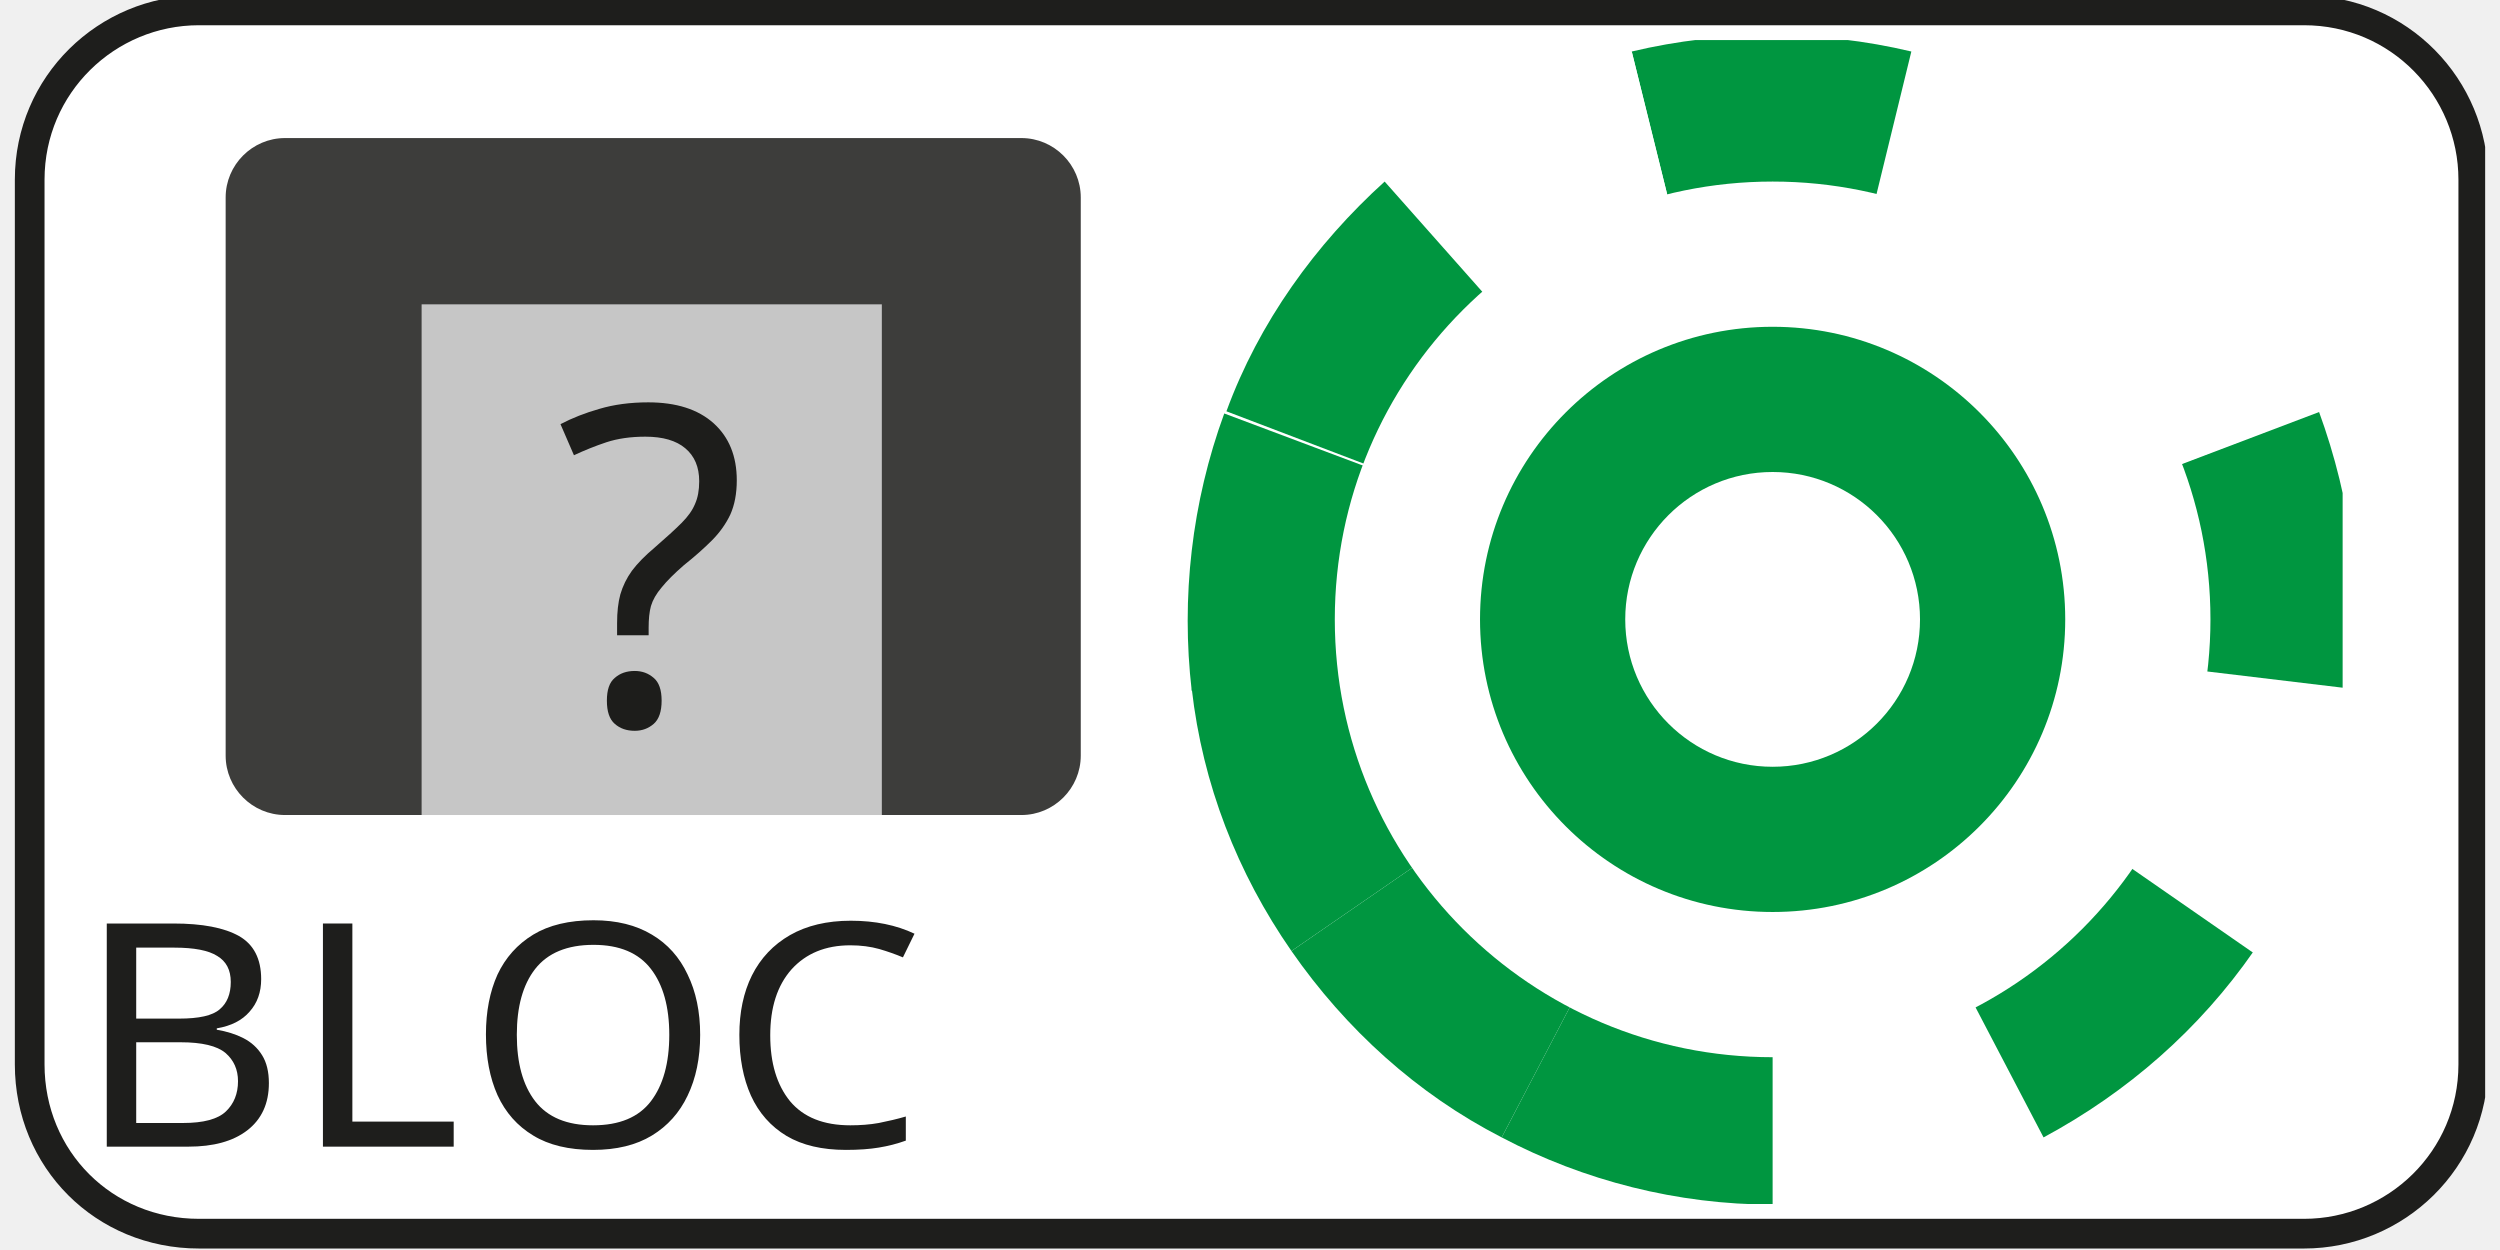
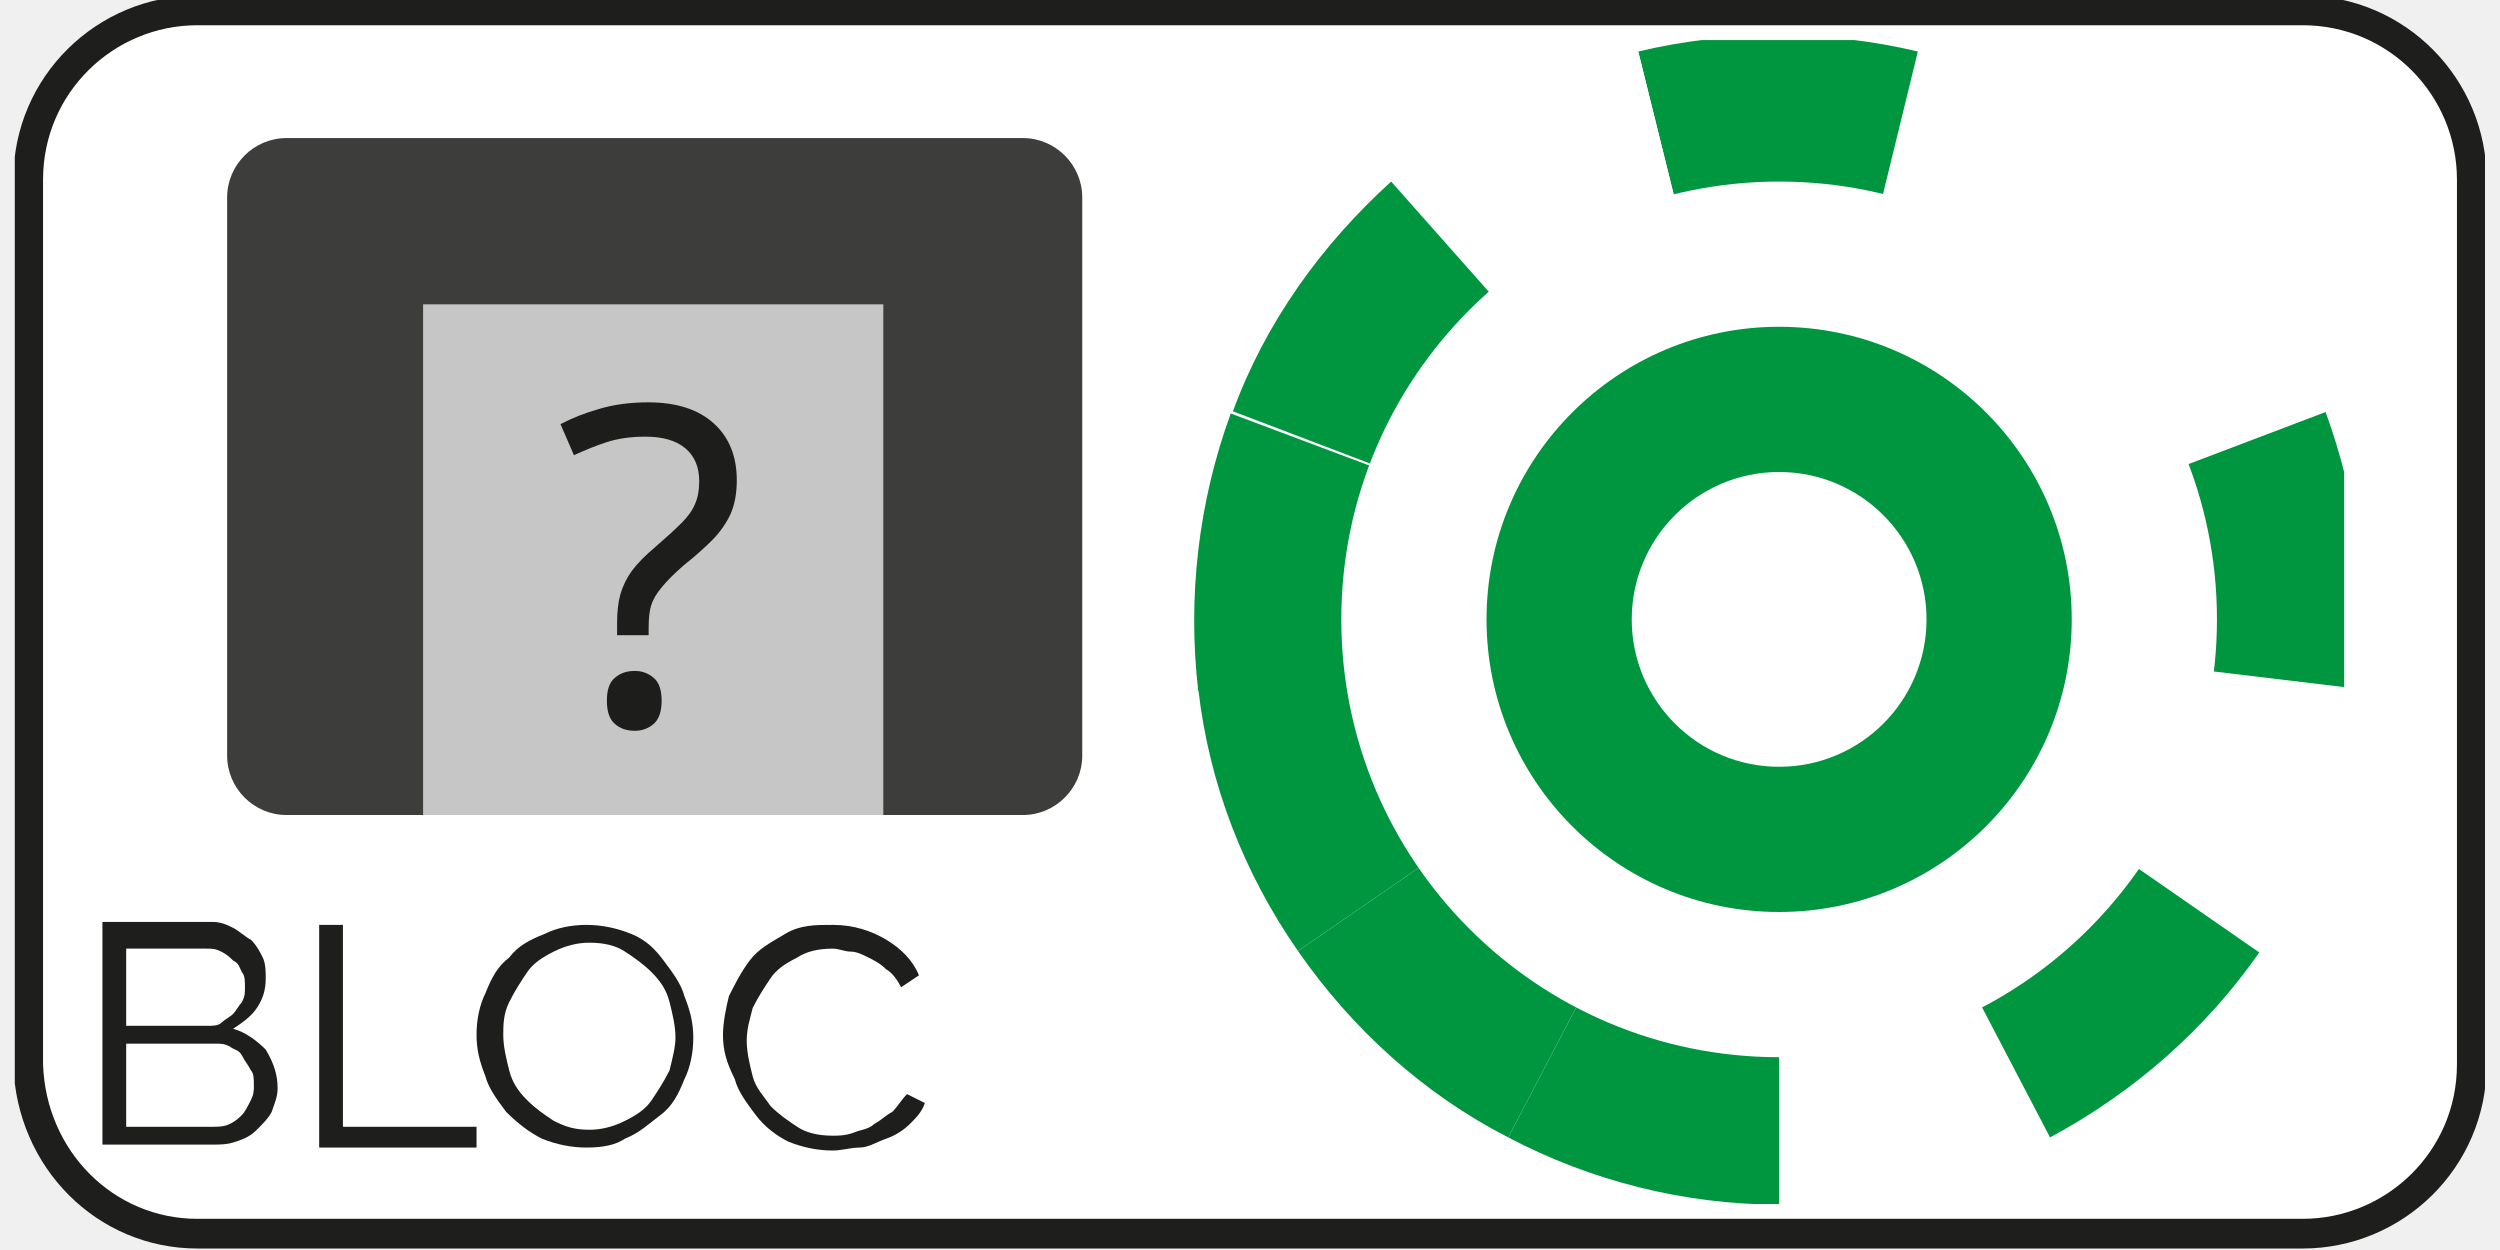
- <svg xmlns="http://www.w3.org/2000/svg" xmlns:xlink="http://www.w3.org/1999/xlink" version="1.1" id="Calque_2_1_" x="0px" y="0px" viewBox="0 0 83.2 42.1" style="enable-background:new 0 0 83.2 42.1;" xml:space="preserve" width="1200px" height="600px">
+ <svg xmlns="http://www.w3.org/2000/svg" xmlns:xlink="http://www.w3.org/1999/xlink" version="1.1" id="Calque_2_1_" x="0px" y="0px" viewBox="0 0 1200 600" style="enable-background:new 0 0 1200 600;" xml:space="preserve">
  <style type="text/css">
	.st0{fill:#FFFFFF;}
	.st1{fill:#009640;}
	.st2{fill:#FFFFFF;stroke:#1E1E1C;stroke-miterlimit:10;}
- 	.st3{fill:#3D3D3B;}
- 	.st4{fill:#C6C6C6;}
- 	.st5{clip-path:url(#SVGID_2_);}
+ 	.st3{enable-background:new    ;}
+ 	.st4{fill:#1E1E1C;}
+ 	.st5{fill:#3D3D3B;}
+ 	.st6{fill:#C6C6C6;}
+ 	.st7{clip-path:url(#SVGID_2_);}
+ 	.st8{clip-path:url(#SVGID_4_);}
</style>
  <symbol id="_181" viewBox="-27 -27 54 54">
-     <circle id="circle841_3_" class="st0" cx="0" cy="0" r="27" />
-     <path id="path843_3_" class="st0" d="M-12.6-23.9C-8.7-25.9-4.4-27,0-27V0L-12.6-23.9z" />
-     <path id="path845_3_" class="st1" d="M-22.2-15.3c2.5-3.6,5.8-6.5,9.7-8.6L0,0L-22.2-15.3z" />
-     <path id="path847_3_" class="st0" d="M-26.8-3.3c0.5-4.3,2.1-8.5,4.6-12.1L0,0L-26.8-3.3z" />
-     <path id="path849_3_" class="st1" d="M-25.2,9.6c-1.5-4.1-2.1-8.5-1.5-12.8L0,0L-25.2,9.6z" />
-     <path id="path851_3_" class="st0" d="M-17.9,20.2c-3.3-2.9-5.8-6.5-7.4-10.6L0,0L-17.9,20.2z" />
-     <path id="path853_3_" class="st0" d="M-6.5,26.2c-4.2-1-8.2-3.1-11.4-6L0,0L-6.5,26.2z" />
-     <path id="path855_3_" class="st1" d="M6.5,26.2c-4.2,1-8.7,1-12.9,0L0,0L6.5,26.2z" />
-     <path id="path857_3_" class="st0" d="M17.9,20.2c-3.3,2.9-7.2,5-11.4,6L0,0L17.9,20.2z" />
-     <path id="path859_3_" class="st1" d="M25.2,9.6c-1.5,4.1-4.1,7.7-7.3,10.6L0,0L25.2,9.6z" />
-     <path id="path861_3_" class="st1" d="M26.8-3.3c0.5,4.3,0,8.7-1.5,12.8L0,0L26.8-3.3z" />
-     <path id="path863_3_" class="st1" d="M22.2-15.3c2.5,3.6,4.1,7.7,4.6,12.1L0,0L22.2-15.3z" />
-     <path id="path865_3_" class="st1" d="M12.5-23.9c3.9,2,7.2,5,9.7,8.6L0,0L12.5-23.9z" />
-     <path id="path867_3_" class="st1" d="M0-27c4.4,0,8.7,1.1,12.5,3.1L0,0V-27z" />
-     <circle id="circle869_3_" class="st0" cx="0" cy="0" r="20.2" />
-     <circle id="circle871_3_" class="st1" cx="0" cy="0" r="13.5" />
-     <circle id="circle873_3_" class="st0" cx="0" cy="0" r="6.8" />
+     <circle id="circle841_1_" class="st0" cx="0" cy="0" r="27" />
+     <path id="path843_1_" class="st0" d="M-12.6-23.9C-8.7-25.9-4.4-27,0-27V0L-12.6-23.9z" />
+     <path id="path845_1_" class="st1" d="M-22.2-15.3c2.5-3.6,5.8-6.5,9.7-8.6L0,0L-22.2-15.3z" />
+     <path id="path847_1_" class="st0" d="M-26.8-3.3c0.5-4.3,2.1-8.5,4.6-12.1L0,0L-26.8-3.3z" />
+     <path id="path849_1_" class="st1" d="M-25.2,9.6c-1.5-4.1-2.1-8.5-1.5-12.8L0,0L-25.2,9.6z" />
+     <path id="path851_1_" class="st0" d="M-17.9,20.2c-3.3-2.9-5.8-6.5-7.4-10.6L0,0L-17.9,20.2z" />
+     <path id="path853_1_" class="st0" d="M-6.5,26.2c-4.2-1-8.2-3.1-11.4-6L0,0L-6.5,26.2z" />
+     <path id="path855_1_" class="st1" d="M6.5,26.2c-4.2,1-8.7,1-12.9,0L0,0L6.5,26.2z" />
+     <path id="path857_1_" class="st0" d="M17.9,20.2c-3.3,2.9-7.2,5-11.4,6L0,0L17.9,20.2z" />
+     <path id="path859_1_" class="st1" d="M25.2,9.6c-1.5,4.1-4.1,7.7-7.3,10.6L0,0L25.2,9.6z" />
+     <path id="path861_1_" class="st1" d="M26.8-3.3c0.5,4.3,0,8.7-1.5,12.8L0,0L26.8-3.3z" />
+     <path id="path863_1_" class="st1" d="M22.2-15.3c2.5,3.6,4.1,7.7,4.6,12.1L0,0L22.2-15.3z" />
+     <path id="path865_1_" class="st1" d="M12.5-23.9c3.9,2,7.2,5,9.7,8.6L0,0L12.5-23.9z" />
+     <path id="path867_1_" class="st1" d="M0-27c4.4,0,8.7,1.1,12.5,3.1L0,0V-27z" />
+     <circle id="circle869_1_" class="st0" cx="0" cy="0" r="20.2" />
+     <circle id="circle871_1_" class="st1" cx="0" cy="0" r="13.5" />
+     <circle id="circle873_1_" class="st0" cx="0" cy="0" r="6.8" />
  </symbol>
-   <symbol id="Condition_Any" viewBox="-41.6 -21 83.2 42.1">
-     <path class="st2" d="M-35.4-20.5h70.9c3.1,0,5.7,2.5,5.7,5.7v29.8c0,3.1-2.5,5.7-5.7,5.7h-70.9c-3.1,0-5.7-2.5-5.7-5.7v-29.8   C-41.1-18-38.6-20.5-35.4-20.5z" />
+   <symbol id="Condition_Any" viewBox="-41.7 -21.1 83.3 42.2">
+     <path class="st2" d="M-35.5-20.6h70.9c3.1,0,5.7,2.5,5.7,5.7v29.8c0,3.1-2.5,5.7-5.7,5.7h-70.9c-3.1,0-5.7-2.5-5.7-5.7v-29.8   C-41.1-18.1-38.6-20.6-35.5-20.6z" />
    <g>
-       <text transform="matrix(1.04 0 0 -1 -39.5601 -17.5693)" style="fill:#1E1E1C; font-family:'Raleway-Regular'; font-size:10.51px;">B</text>
-       <text transform="matrix(1.04 0 0 -1 -32.2798 -17.5693)" style="fill:#1E1E1C; font-family:'Raleway-Regular'; font-size:10.51px;">L</text>
-       <text transform="matrix(1.04 0 0 -1 -26.3999 -17.5693)" style="fill:#1E1E1C; font-family:'Raleway-Regular'; font-size:10.51px;">OC</text>
+       <g class="st3">
+         <path class="st4" d="M-32.8-15.7c0-0.3-0.1-0.5-0.2-0.8c-0.1-0.2-0.3-0.4-0.5-0.6s-0.4-0.3-0.7-0.4s-0.5-0.1-0.8-0.1h-3.7v7.5     h3.7c0.3,0,0.5-0.1,0.7-0.2s0.4-0.3,0.6-0.4c0.2-0.2,0.3-0.4,0.4-0.6s0.1-0.5,0.1-0.7c0-0.4-0.1-0.7-0.3-1s-0.5-0.5-0.8-0.7     c0.4-0.1,0.8-0.4,1.1-0.7C-32.9-14.9-32.8-15.3-32.8-15.7z M-37.9-10.8v-2.8h2.7c0.2,0,0.4,0,0.5,0.1s0.3,0.2,0.4,0.3     c0.1,0.1,0.2,0.3,0.3,0.4c0.1,0.2,0.1,0.3,0.1,0.5c0,0.2,0,0.4-0.1,0.5c-0.1,0.2-0.1,0.3-0.3,0.4c-0.1,0.1-0.2,0.2-0.4,0.3     c-0.2,0.1-0.3,0.1-0.5,0.1H-37.9z M-33.6-15.6c0,0.2,0,0.4-0.1,0.5c-0.1,0.2-0.2,0.3-0.3,0.5s-0.3,0.2-0.4,0.3     c-0.2,0.1-0.3,0.1-0.5,0.1h-3V-17h2.9c0.2,0,0.4,0,0.6,0.1c0.2,0.1,0.3,0.2,0.4,0.3c0.1,0.1,0.2,0.3,0.3,0.5     S-33.6-15.8-33.6-15.6z" />
+       </g>
+       <g class="st3">
+         <path class="st4" d="M-31.4-17.7v7.5h0.8V-17h4.5v-0.7H-31.4z" />
+       </g>
+       <g class="st3">
+         <path class="st4" d="M-22.4-17.7c-0.5,0-1,0.1-1.5,0.3c-0.4,0.2-0.8,0.5-1.2,0.9c-0.3,0.4-0.6,0.8-0.7,1.2     c-0.2,0.5-0.3,0.9-0.3,1.4c0,0.5,0.1,1,0.3,1.4c0.2,0.5,0.4,0.9,0.8,1.2c0.3,0.4,0.7,0.6,1.2,0.8c0.4,0.2,0.9,0.3,1.4,0.3     c0.5,0,1-0.1,1.5-0.3s0.8-0.5,1.1-0.9c0.3-0.4,0.6-0.8,0.7-1.2c0.2-0.5,0.3-0.9,0.3-1.4c0-0.5-0.1-1-0.3-1.4     c-0.2-0.5-0.4-0.9-0.8-1.2s-0.7-0.6-1.2-0.8C-21.4-17.6-21.8-17.7-22.4-17.7z M-25.2-13.9c0-0.4,0.1-0.8,0.2-1.2     c0.1-0.4,0.3-0.7,0.6-1c0.3-0.3,0.6-0.5,0.9-0.7c0.4-0.2,0.7-0.3,1.2-0.3c0.4,0,0.8,0.1,1.2,0.3c0.4,0.2,0.7,0.4,0.9,0.7     c0.2,0.3,0.4,0.6,0.6,1c0.1,0.4,0.2,0.8,0.2,1.1c0,0.4-0.1,0.8-0.2,1.2c-0.1,0.4-0.3,0.7-0.6,1c-0.3,0.3-0.6,0.5-0.9,0.7     c-0.3,0.2-0.7,0.3-1.2,0.3c-0.4,0-0.8-0.1-1.2-0.3c-0.4-0.2-0.7-0.4-0.9-0.7c-0.2-0.3-0.4-0.6-0.6-1S-25.2-13.6-25.2-13.9z" />
+         <path class="st4" d="M-17.8-13.9c0,0.4,0.1,0.9,0.2,1.3c0.2,0.4,0.4,0.8,0.7,1.2s0.7,0.6,1.2,0.9s1,0.3,1.6,0.3     c0.7,0,1.3-0.2,1.8-0.5c0.5-0.3,0.9-0.7,1.1-1.2l-0.6-0.4c-0.1,0.2-0.3,0.5-0.5,0.6c-0.2,0.2-0.4,0.3-0.6,0.4     c-0.2,0.1-0.4,0.2-0.6,0.2c-0.2,0-0.4,0.1-0.6,0.1c-0.5,0-0.9-0.1-1.2-0.3c-0.4-0.2-0.7-0.4-0.9-0.7c-0.2-0.3-0.4-0.6-0.6-1     c-0.1-0.4-0.2-0.7-0.2-1.1c0-0.4,0.1-0.8,0.2-1.2c0.1-0.4,0.4-0.7,0.6-1c0.3-0.3,0.6-0.5,0.9-0.7s0.7-0.3,1.2-0.3     c0.2,0,0.4,0,0.7,0.1c0.2,0.1,0.5,0.1,0.7,0.3c0.2,0.1,0.4,0.3,0.6,0.4c0.2,0.2,0.3,0.4,0.5,0.6l0.6-0.3     c-0.1-0.3-0.3-0.5-0.5-0.7c-0.2-0.2-0.5-0.4-0.8-0.5c-0.3-0.1-0.6-0.3-0.9-0.3s-0.6-0.1-0.9-0.1c-0.5,0-1,0.1-1.5,0.3     c-0.4,0.2-0.8,0.5-1.1,0.9c-0.3,0.4-0.6,0.8-0.7,1.2C-17.7-14.8-17.8-14.4-17.8-13.9z" />
+       </g>
    </g>
-     <path class="st3" d="M-32.5-6.4h24.8c1.1,0,2,0.9,2,2v18.8c0,1.1-0.9,2-2,2h-24.8c-1.1,0-2-0.9-2-2V-4.4   C-34.5-5.5-33.6-6.4-32.5-6.4z" />
-     <rect x="-27.9" y="-6.4" class="st4" width="15.5" height="17.2" />
-     <text transform="matrix(1 0 0 -1 -23.4102 -3.3604)" style="fill:#1D1D1B; font-family:'Raleway-ExtraBold'; font-size:15px;">?</text>
+     <path class="st5" d="M-32.5-6.5h24.8c1.1,0,2,0.9,2,2v18.8c0,1.1-0.9,2-2,2h-24.8c-1.1,0-2-0.9-2-2V-4.5   C-34.5-5.6-33.6-6.5-32.5-6.5z" />
+     <rect x="-27.9" y="-6.5" class="st6" width="15.5" height="17.2" />
+     <text transform="matrix(1 0 0 -1 -23.46 -3.46)" style="fill:#1D1D1B; font-family:'Raleway-ExtraBold'; font-size:15px;">?</text>
    <g>
-       <defs>
-         <rect id="SVGID_1_" x="-2.6" y="-19.7" width="39.4" height="39.4" />
-       </defs>
-       <clipPath id="SVGID_2_">
-         <use xlink:href="#SVGID_1_" style="overflow:visible;" />
-       </clipPath>
-       <g class="st5">
-         <g>
-           <defs>
-             <rect id="SVGID_3_" x="-2.4" y="-19.5" width="39.4" height="39.4" />
-           </defs>
-           <clipPath id="SVGID_4_">
-             <use xlink:href="#SVGID_3_" style="overflow:visible;" />
-           </clipPath>
-           <g transform="matrix(1 0 0 1 0 1.490116e-08)" style="clip-path:url(#SVGID_4_);">
-             <use xlink:href="#_181" width="54" height="54" x="-27" y="-27" transform="matrix(-0.73 0 0 0.73 17.602 0.1891)" style="overflow:visible;" />
+       <g>
+         <defs>
+           <rect id="SVGID_1_" x="-2.6" y="-19.8" width="39.4" height="39.4" />
+         </defs>
+         <clipPath id="SVGID_2_">
+           <use xlink:href="#SVGID_1_" style="overflow:visible;" />
+         </clipPath>
+         <g class="st7">
+           <g>
+             <g>
+               <defs>
+                 <rect id="SVGID_3_" x="-2.4" y="-19.6" width="39.4" height="39.4" />
+               </defs>
+               <clipPath id="SVGID_4_">
+                 <use xlink:href="#SVGID_3_" style="overflow:visible;" />
+               </clipPath>
+               <g transform="matrix(1 0 0 1 0 1.490116e-08)" class="st8">
+                 <g>
+                   <defs>
+                     <rect id="SVGID_5_" x="-2.2" y="-19.6" width="39.4" height="39.4" />
+                   </defs>
+                   <clipPath id="SVGID_6_">
+                     <use xlink:href="#SVGID_5_" style="overflow:visible;" />
+                   </clipPath>
+                   <g style="clip-path:url(#SVGID_6_);">
+                     <use xlink:href="#_181" width="54" height="54" x="-27" y="-27" transform="matrix(-0.73 0 0 0.73 17.771 8.910058e-02)" style="overflow:visible;" />
+                   </g>
+                 </g>
+               </g>
+             </g>
          </g>
        </g>
      </g>
    </g>
  </symbol>
-   <use xlink:href="#Condition_Any" width="83.2" height="42.1" x="-41.6" y="-21" transform="matrix(1 0 0 -1 41.6 21.05)" style="overflow:visible;" />
+   <g>
+     <defs>
+       <rect id="SVGID_7_" x="7.1" y="-0.7" width="1185.7" height="600" />
+     </defs>
+     <clipPath id="SVGID_8_">
+       <use xlink:href="#SVGID_7_" style="overflow:visible;" />
+     </clipPath>
+     <g style="clip-path:url(#SVGID_8_);">
+       <use xlink:href="#Condition_Any" width="83.3" height="42.2" x="-41.7" y="-21.1" transform="matrix(14.2518 0 0 -14.2518 600.7126 298.5748)" style="overflow:visible;" />
+     </g>
+   </g>
</svg>
